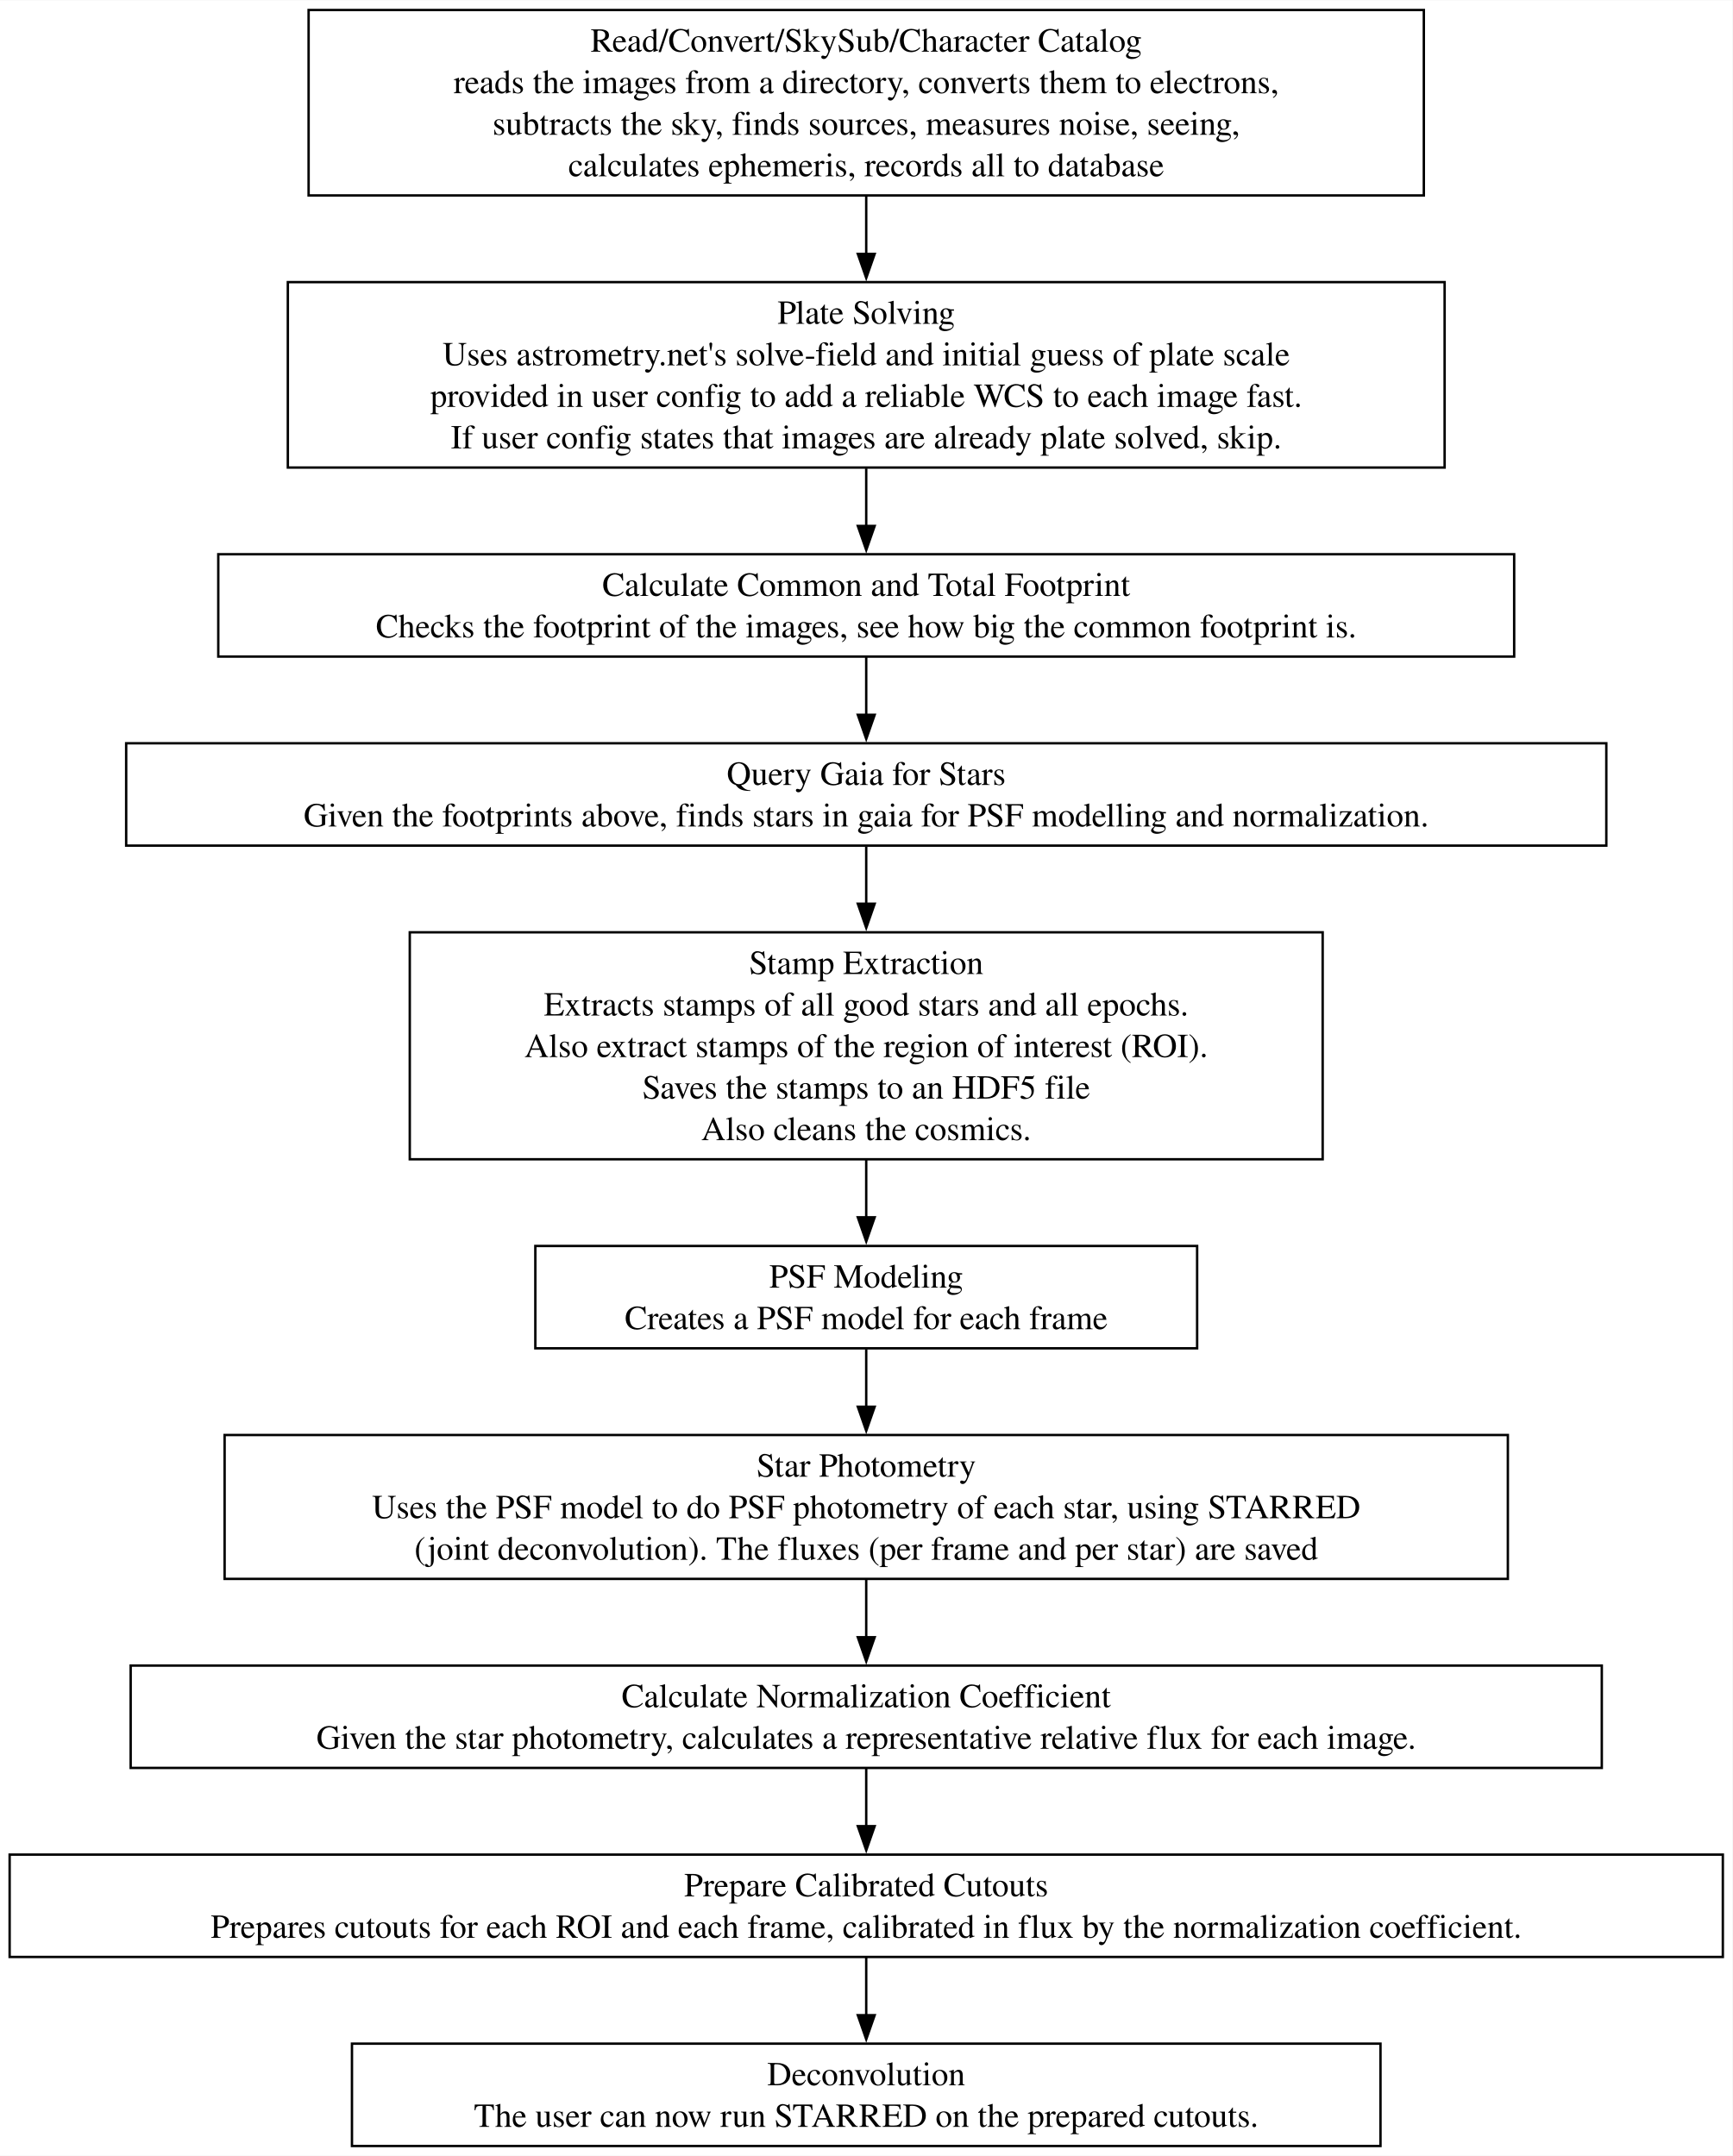
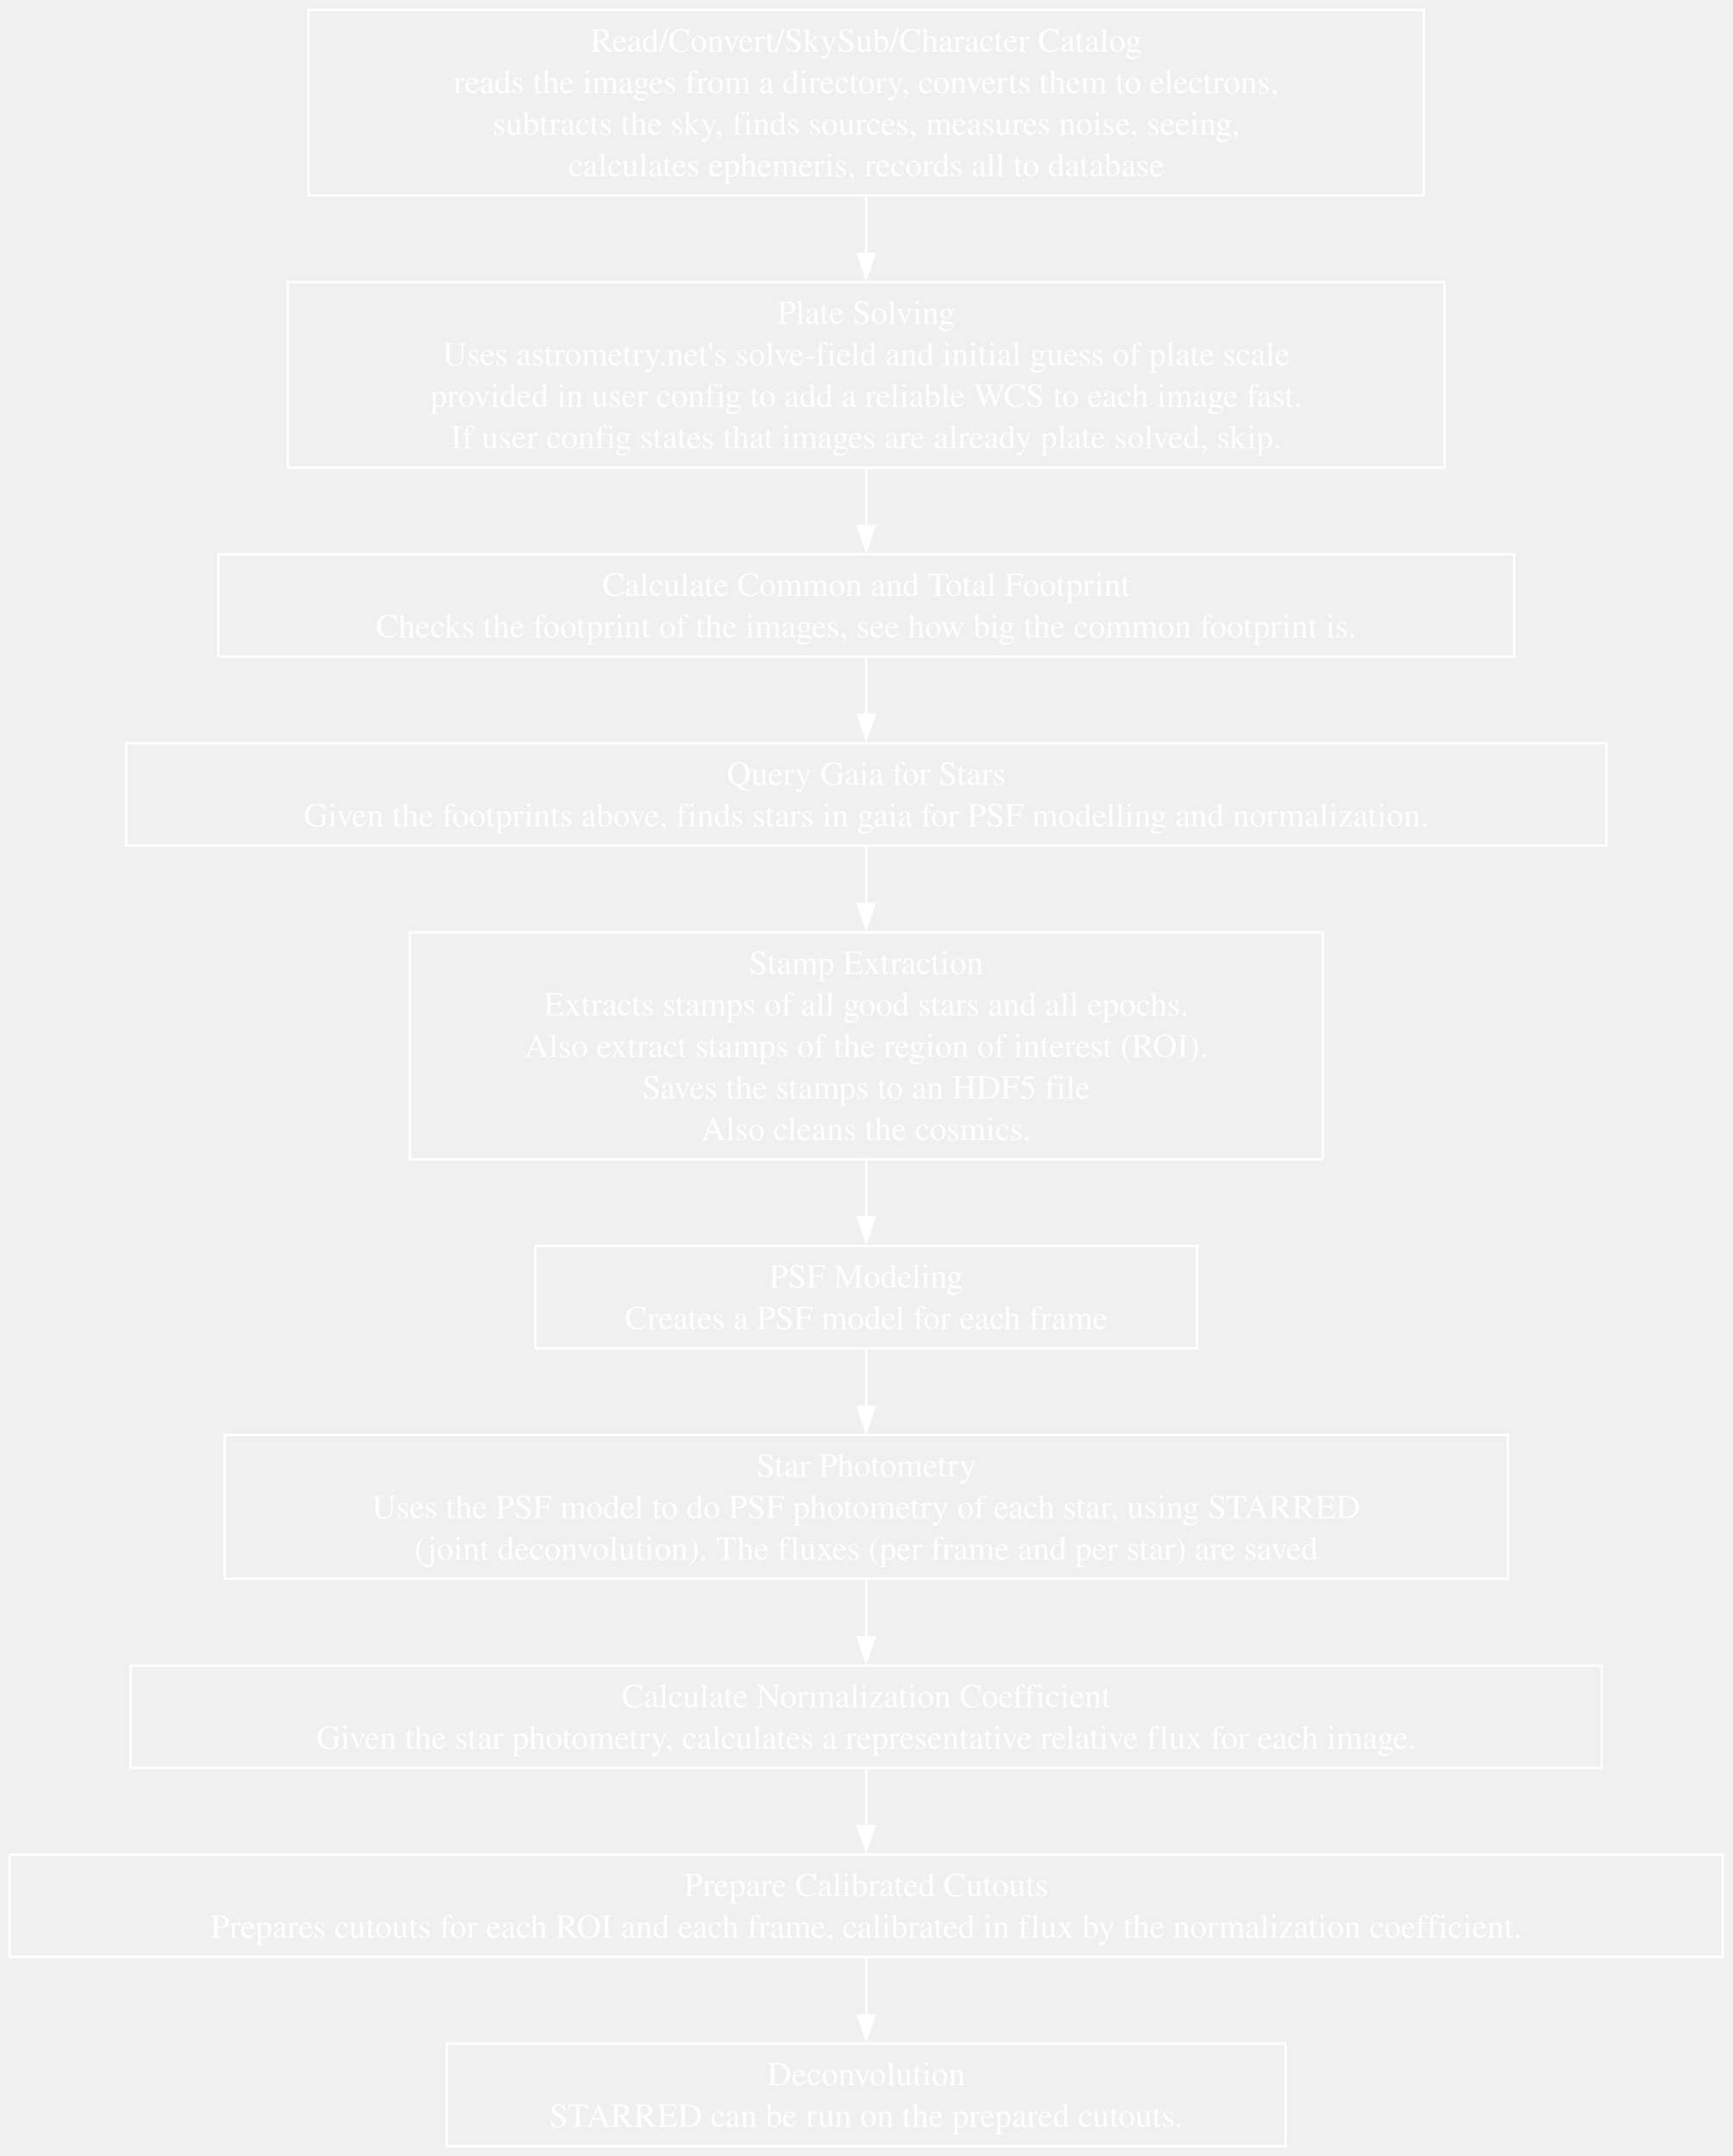
<svg xmlns="http://www.w3.org/2000/svg" width="719pt" height="895pt" viewBox="0.00 0.00 719.25 895.00">
  <g id="graph0" class="graph" transform="scale(1 1) rotate(0) translate(4 891)">
-     <polygon fill="white" stroke="none" points="-4,4 -4,-891 715.25,-891 715.25,4 -4,4" />
    <g id="node1" class="node">
-       <polygon fill="none" stroke="black" points="587.12,-887 124.12,-887 124.12,-810 587.12,-810 587.12,-887" />
-       <text text-anchor="middle" x="355.62" y="-869.7" font-family="Times,serif" font-size="14.00">Read/Convert/SkySub/Character Catalog</text>
-       <text text-anchor="middle" x="355.62" y="-852.45" font-family="Times,serif" font-size="14.00">reads the images from a directory, converts them to electrons,</text>
-       <text text-anchor="middle" x="355.62" y="-835.2" font-family="Times,serif" font-size="14.00">subtracts the sky, finds sources, measures noise, seeing,</text>
-       <text text-anchor="middle" x="355.62" y="-817.95" font-family="Times,serif" font-size="14.00">calculates ephemeris, records all to database</text>
+       <polygon fill="none" stroke="white" points="587.12,-887 124.12,-887 124.12,-810 587.12,-810 587.12,-887" />
+       <text text-anchor="middle" x="355.62" y="-869.7" font-family="Times,serif" font-size="14.00" fill="white">Read/Convert/SkySub/Character Catalog</text>
+       <text text-anchor="middle" x="355.62" y="-852.45" font-family="Times,serif" font-size="14.00" fill="white">reads the images from a directory, converts them to electrons,</text>
+       <text text-anchor="middle" x="355.62" y="-835.2" font-family="Times,serif" font-size="14.00" fill="white">subtracts the sky, finds sources, measures noise, seeing,</text>
+       <text text-anchor="middle" x="355.62" y="-817.95" font-family="Times,serif" font-size="14.00" fill="white">calculates ephemeris, records all to database</text>
    </g>
    <g id="node2" class="node">
-       <polygon fill="none" stroke="black" points="595.75,-774 115.5,-774 115.5,-697 595.75,-697 595.75,-774" />
-       <text text-anchor="middle" x="355.62" y="-756.7" font-family="Times,serif" font-size="14.00">Plate Solving</text>
-       <text text-anchor="middle" x="355.62" y="-739.45" font-family="Times,serif" font-size="14.00">Uses astrometry.net's solve-field and initial guess of plate scale</text>
-       <text text-anchor="middle" x="355.62" y="-722.2" font-family="Times,serif" font-size="14.00">provided in user config to add a reliable WCS to each image fast.</text>
-       <text text-anchor="middle" x="355.62" y="-704.95" font-family="Times,serif" font-size="14.00">If user config states that images are already plate solved, skip.</text>
+       <polygon fill="none" stroke="white" points="595.75,-774 115.5,-774 115.5,-697 595.75,-697 595.75,-774" />
+       <text text-anchor="middle" x="355.62" y="-756.7" font-family="Times,serif" font-size="14.00" fill="white">Plate Solving</text>
+       <text text-anchor="middle" x="355.62" y="-739.45" font-family="Times,serif" font-size="14.00" fill="white">Uses astrometry.net's solve-field and initial guess of plate scale</text>
+       <text text-anchor="middle" x="355.62" y="-722.2" font-family="Times,serif" font-size="14.00" fill="white">provided in user config to add a reliable WCS to each image fast.</text>
+       <text text-anchor="middle" x="355.62" y="-704.95" font-family="Times,serif" font-size="14.00" fill="white">If user config states that images are already plate solved, skip.</text>
    </g>
    <g id="edge1" class="edge">
-       <path fill="none" stroke="black" d="M355.62,-809.61C355.62,-801.84 355.62,-793.56 355.62,-785.46" />
-       <polygon fill="black" stroke="black" points="359.13,-785.73 355.63,-775.73 352.13,-785.73 359.13,-785.73" />
+       <path fill="none" stroke="white" d="M355.62,-809.61C355.62,-801.84 355.62,-793.56 355.62,-785.46" />
+       <polygon fill="white" stroke="white" points="359.13,-785.73 355.63,-775.73 352.13,-785.73 359.13,-785.73" />
    </g>
    <g id="node3" class="node">
-       <polygon fill="none" stroke="black" points="624.62,-661 86.62,-661 86.62,-618.5 624.62,-618.5 624.62,-661" />
-       <text text-anchor="middle" x="355.62" y="-643.7" font-family="Times,serif" font-size="14.00">Calculate Common and Total Footprint</text>
-       <text text-anchor="middle" x="355.62" y="-626.45" font-family="Times,serif" font-size="14.00">Checks the footprint of the images, see how big the common footprint is.</text>
+       <polygon fill="none" stroke="white" points="624.62,-661 86.62,-661 86.62,-618.5 624.62,-618.5 624.62,-661" />
+       <text text-anchor="middle" x="355.62" y="-643.7" font-family="Times,serif" font-size="14.00" fill="white">Calculate Common and Total Footprint</text>
+       <text text-anchor="middle" x="355.62" y="-626.45" font-family="Times,serif" font-size="14.00" fill="white">Checks the footprint of the images, see how big the common footprint is.</text>
    </g>
    <g id="edge2" class="edge">
-       <path fill="none" stroke="black" d="M355.62,-696.64C355.62,-688.7 355.62,-680.41 355.62,-672.71" />
-       <polygon fill="black" stroke="black" points="359.13,-672.76 355.63,-662.76 352.13,-672.76 359.13,-672.76" />
+       <path fill="none" stroke="white" d="M355.62,-696.64C355.62,-688.7 355.62,-680.41 355.62,-672.71" />
+       <polygon fill="white" stroke="white" points="359.13,-672.76 355.63,-662.76 352.13,-672.76 359.13,-672.76" />
    </g>
    <g id="node4" class="node">
-       <polygon fill="none" stroke="black" points="662.88,-582.5 48.38,-582.5 48.38,-540 662.88,-540 662.88,-582.5" />
-       <text text-anchor="middle" x="355.62" y="-565.2" font-family="Times,serif" font-size="14.00">Query Gaia for Stars</text>
-       <text text-anchor="middle" x="355.62" y="-547.95" font-family="Times,serif" font-size="14.00">Given the footprints above, finds stars in gaia for PSF modelling and normalization.</text>
+       <polygon fill="none" stroke="white" points="662.88,-582.5 48.38,-582.5 48.38,-540 662.88,-540 662.88,-582.5" />
+       <text text-anchor="middle" x="355.62" y="-565.2" font-family="Times,serif" font-size="14.00" fill="white">Query Gaia for Stars</text>
+       <text text-anchor="middle" x="355.62" y="-547.95" font-family="Times,serif" font-size="14.00" fill="white">Given the footprints above, finds stars in gaia for PSF modelling and normalization.</text>
    </g>
    <g id="edge3" class="edge">
-       <path fill="none" stroke="black" d="M355.62,-618.25C355.62,-610.87 355.62,-602.37 355.62,-594.25" />
-       <polygon fill="black" stroke="black" points="359.13,-594.32 355.63,-584.32 352.13,-594.32 359.13,-594.32" />
+       <path fill="none" stroke="white" d="M355.62,-618.25C355.62,-610.87 355.62,-602.37 355.62,-594.25" />
+       <polygon fill="white" stroke="white" points="359.13,-594.32 355.63,-584.32 352.13,-594.32 359.13,-594.32" />
    </g>
    <g id="node5" class="node">
-       <polygon fill="none" stroke="black" points="545.12,-504 166.12,-504 166.12,-409.75 545.12,-409.75 545.12,-504" />
-       <text text-anchor="middle" x="355.62" y="-486.7" font-family="Times,serif" font-size="14.00">Stamp Extraction</text>
-       <text text-anchor="middle" x="355.62" y="-469.45" font-family="Times,serif" font-size="14.00">Extracts stamps of all good stars and all epochs.</text>
-       <text text-anchor="middle" x="355.62" y="-452.2" font-family="Times,serif" font-size="14.00">Also extract stamps of the region of interest (ROI).</text>
-       <text text-anchor="middle" x="355.62" y="-434.95" font-family="Times,serif" font-size="14.00">Saves the stamps to an HDF5 file</text>
-       <text text-anchor="middle" x="355.62" y="-417.7" font-family="Times,serif" font-size="14.00"> Also cleans the cosmics.</text>
+       <polygon fill="none" stroke="white" points="545.12,-504 166.12,-504 166.12,-409.75 545.12,-409.75 545.12,-504" />
+       <text text-anchor="middle" x="355.62" y="-486.7" font-family="Times,serif" font-size="14.00" fill="white">Stamp Extraction</text>
+       <text text-anchor="middle" x="355.62" y="-469.45" font-family="Times,serif" font-size="14.00" fill="white">Extracts stamps of all good stars and all epochs.</text>
+       <text text-anchor="middle" x="355.62" y="-452.2" font-family="Times,serif" font-size="14.00" fill="white">Also extract stamps of the region of interest (ROI).</text>
+       <text text-anchor="middle" x="355.62" y="-434.95" font-family="Times,serif" font-size="14.00" fill="white">Saves the stamps to an HDF5 file</text>
+       <text text-anchor="middle" x="355.62" y="-417.7" font-family="Times,serif" font-size="14.00" fill="white"> Also cleans the cosmics.</text>
    </g>
    <g id="edge4" class="edge">
-       <path fill="none" stroke="black" d="M355.62,-539.53C355.62,-532.46 355.62,-524.18 355.62,-515.64" />
-       <polygon fill="black" stroke="black" points="359.13,-515.87 355.63,-505.87 352.13,-515.87 359.13,-515.87" />
+       <path fill="none" stroke="white" d="M355.62,-539.53C355.62,-532.46 355.62,-524.18 355.62,-515.64" />
+       <polygon fill="white" stroke="white" points="359.13,-515.87 355.63,-505.87 352.13,-515.87 359.13,-515.87" />
    </g>
    <g id="node6" class="node">
-       <polygon fill="none" stroke="black" points="493,-373.75 218.25,-373.75 218.25,-331.25 493,-331.25 493,-373.75" />
-       <text text-anchor="middle" x="355.62" y="-356.45" font-family="Times,serif" font-size="14.00">PSF Modeling</text>
-       <text text-anchor="middle" x="355.62" y="-339.2" font-family="Times,serif" font-size="14.00">Creates a PSF model for each frame</text>
+       <polygon fill="none" stroke="white" points="493,-373.75 218.25,-373.75 218.25,-331.25 493,-331.25 493,-373.75" />
+       <text text-anchor="middle" x="355.62" y="-356.45" font-family="Times,serif" font-size="14.00" fill="white">PSF Modeling</text>
+       <text text-anchor="middle" x="355.62" y="-339.2" font-family="Times,serif" font-size="14.00" fill="white">Creates a PSF model for each frame</text>
    </g>
    <g id="edge5" class="edge">
-       <path fill="none" stroke="black" d="M355.62,-409.48C355.62,-401.36 355.62,-393.07 355.62,-385.45" />
-       <polygon fill="black" stroke="black" points="359.13,-385.65 355.63,-375.65 352.13,-385.65 359.13,-385.65" />
+       <path fill="none" stroke="white" d="M355.62,-409.48C355.62,-401.36 355.62,-393.07 355.62,-385.45" />
+       <polygon fill="white" stroke="white" points="359.13,-385.65 355.63,-375.65 352.13,-385.65 359.13,-385.65" />
    </g>
    <g id="node7" class="node">
-       <polygon fill="none" stroke="black" points="622,-295.25 89.25,-295.25 89.25,-235.5 622,-235.5 622,-295.25" />
-       <text text-anchor="middle" x="355.62" y="-277.95" font-family="Times,serif" font-size="14.00">Star Photometry</text>
-       <text text-anchor="middle" x="355.62" y="-260.7" font-family="Times,serif" font-size="14.00">Uses the PSF model to do PSF photometry of each star, using STARRED</text>
-       <text text-anchor="middle" x="355.62" y="-243.45" font-family="Times,serif" font-size="14.00">(joint deconvolution). The fluxes (per frame and per star) are saved</text>
+       <polygon fill="none" stroke="white" points="622,-295.25 89.25,-295.25 89.25,-235.5 622,-235.5 622,-295.25" />
+       <text text-anchor="middle" x="355.62" y="-277.95" font-family="Times,serif" font-size="14.00" fill="white">Star Photometry</text>
+       <text text-anchor="middle" x="355.62" y="-260.7" font-family="Times,serif" font-size="14.00" fill="white">Uses the PSF model to do PSF photometry of each star, using STARRED</text>
+       <text text-anchor="middle" x="355.62" y="-243.45" font-family="Times,serif" font-size="14.00" fill="white">(joint deconvolution). The fluxes (per frame and per star) are saved</text>
    </g>
    <g id="edge6" class="edge">
-       <path fill="none" stroke="black" d="M355.62,-330.89C355.62,-323.59 355.62,-315.09 355.62,-306.71" />
-       <polygon fill="black" stroke="black" points="359.13,-306.99 355.63,-296.99 352.13,-306.99 359.13,-306.99" />
+       <path fill="none" stroke="white" d="M355.62,-330.89C355.62,-323.59 355.62,-315.09 355.62,-306.71" />
+       <polygon fill="white" stroke="white" points="359.13,-306.99 355.63,-296.99 352.13,-306.99 359.13,-306.99" />
    </g>
    <g id="node8" class="node">
-       <polygon fill="none" stroke="black" points="661,-199.5 50.25,-199.5 50.25,-157 661,-157 661,-199.5" />
-       <text text-anchor="middle" x="355.62" y="-182.2" font-family="Times,serif" font-size="14.00">Calculate Normalization Coefficient</text>
-       <text text-anchor="middle" x="355.62" y="-164.95" font-family="Times,serif" font-size="14.00">Given the star photometry, calculates a representative relative flux for each image.</text>
+       <polygon fill="none" stroke="white" points="661,-199.5 50.25,-199.5 50.25,-157 661,-157 661,-199.5" />
+       <text text-anchor="middle" x="355.62" y="-182.2" font-family="Times,serif" font-size="14.00" fill="white">Calculate Normalization Coefficient</text>
+       <text text-anchor="middle" x="355.62" y="-164.95" font-family="Times,serif" font-size="14.00" fill="white">Given the star photometry, calculates a representative relative flux for each image.</text>
    </g>
    <g id="edge7" class="edge">
-       <path fill="none" stroke="black" d="M355.62,-235.08C355.62,-227.35 355.62,-218.97 355.62,-211.12" />
-       <polygon fill="black" stroke="black" points="359.13,-211.26 355.63,-201.26 352.13,-211.26 359.13,-211.26" />
+       <path fill="none" stroke="white" d="M355.62,-235.08C355.62,-227.35 355.62,-218.97 355.62,-211.12" />
+       <polygon fill="white" stroke="white" points="359.13,-211.26 355.63,-201.26 352.13,-211.26 359.13,-211.26" />
    </g>
    <g id="node9" class="node">
-       <polygon fill="none" stroke="black" points="711.25,-121 0,-121 0,-78.5 711.25,-78.5 711.25,-121" />
-       <text text-anchor="middle" x="355.62" y="-103.7" font-family="Times,serif" font-size="14.00">Prepare Calibrated Cutouts</text>
-       <text text-anchor="middle" x="355.62" y="-86.45" font-family="Times,serif" font-size="14.00">Prepares cutouts for each ROI and each frame, calibrated in flux by the normalization coefficient.</text>
+       <polygon fill="none" stroke="white" points="711.25,-121 0,-121 0,-78.5 711.25,-78.5 711.25,-121" />
+       <text text-anchor="middle" x="355.62" y="-103.7" font-family="Times,serif" font-size="14.00" fill="white">Prepare Calibrated Cutouts</text>
+       <text text-anchor="middle" x="355.62" y="-86.45" font-family="Times,serif" font-size="14.00" fill="white">Prepares cutouts for each ROI and each frame, calibrated in flux by the normalization coefficient.</text>
    </g>
    <g id="edge8" class="edge">
-       <path fill="none" stroke="black" d="M355.62,-156.75C355.62,-149.37 355.62,-140.87 355.62,-132.75" />
-       <polygon fill="black" stroke="black" points="359.13,-132.82 355.63,-122.82 352.13,-132.82 359.13,-132.82" />
+       <path fill="none" stroke="white" d="M355.62,-156.75C355.62,-149.37 355.62,-140.87 355.62,-132.75" />
+       <polygon fill="white" stroke="white" points="359.13,-132.82 355.63,-122.82 352.13,-132.82 359.13,-132.82" />
    </g>
    <g id="node10" class="node">
-       <polygon fill="none" stroke="black" points="569.12,-42.5 142.12,-42.5 142.12,0 569.12,0 569.12,-42.5" />
-       <text text-anchor="middle" x="355.62" y="-25.2" font-family="Times,serif" font-size="14.00">Deconvolution</text>
-       <text text-anchor="middle" x="355.62" y="-7.95" font-family="Times,serif" font-size="14.00">The user can now run STARRED on the prepared cutouts.</text>
+       <polygon fill="none" stroke="white" points="529.75,-42.5 181.5,-42.5 181.5,0 529.75,0 529.75,-42.5" />
+       <text text-anchor="middle" x="355.62" y="-25.2" font-family="Times,serif" font-size="14.00" fill="white">Deconvolution</text>
+       <text text-anchor="middle" x="355.62" y="-7.95" font-family="Times,serif" font-size="14.00" fill="white">STARRED can be run on the prepared cutouts.</text>
    </g>
    <g id="edge9" class="edge">
-       <path fill="none" stroke="black" d="M355.62,-78.25C355.62,-70.87 355.62,-62.37 355.62,-54.25" />
-       <polygon fill="black" stroke="black" points="359.13,-54.32 355.63,-44.32 352.13,-54.32 359.13,-54.32" />
+       <path fill="none" stroke="white" d="M355.62,-78.25C355.62,-70.87 355.62,-62.37 355.62,-54.25" />
+       <polygon fill="white" stroke="white" points="359.13,-54.32 355.63,-44.32 352.13,-54.32 359.13,-54.32" />
    </g>
  </g>
</svg>
